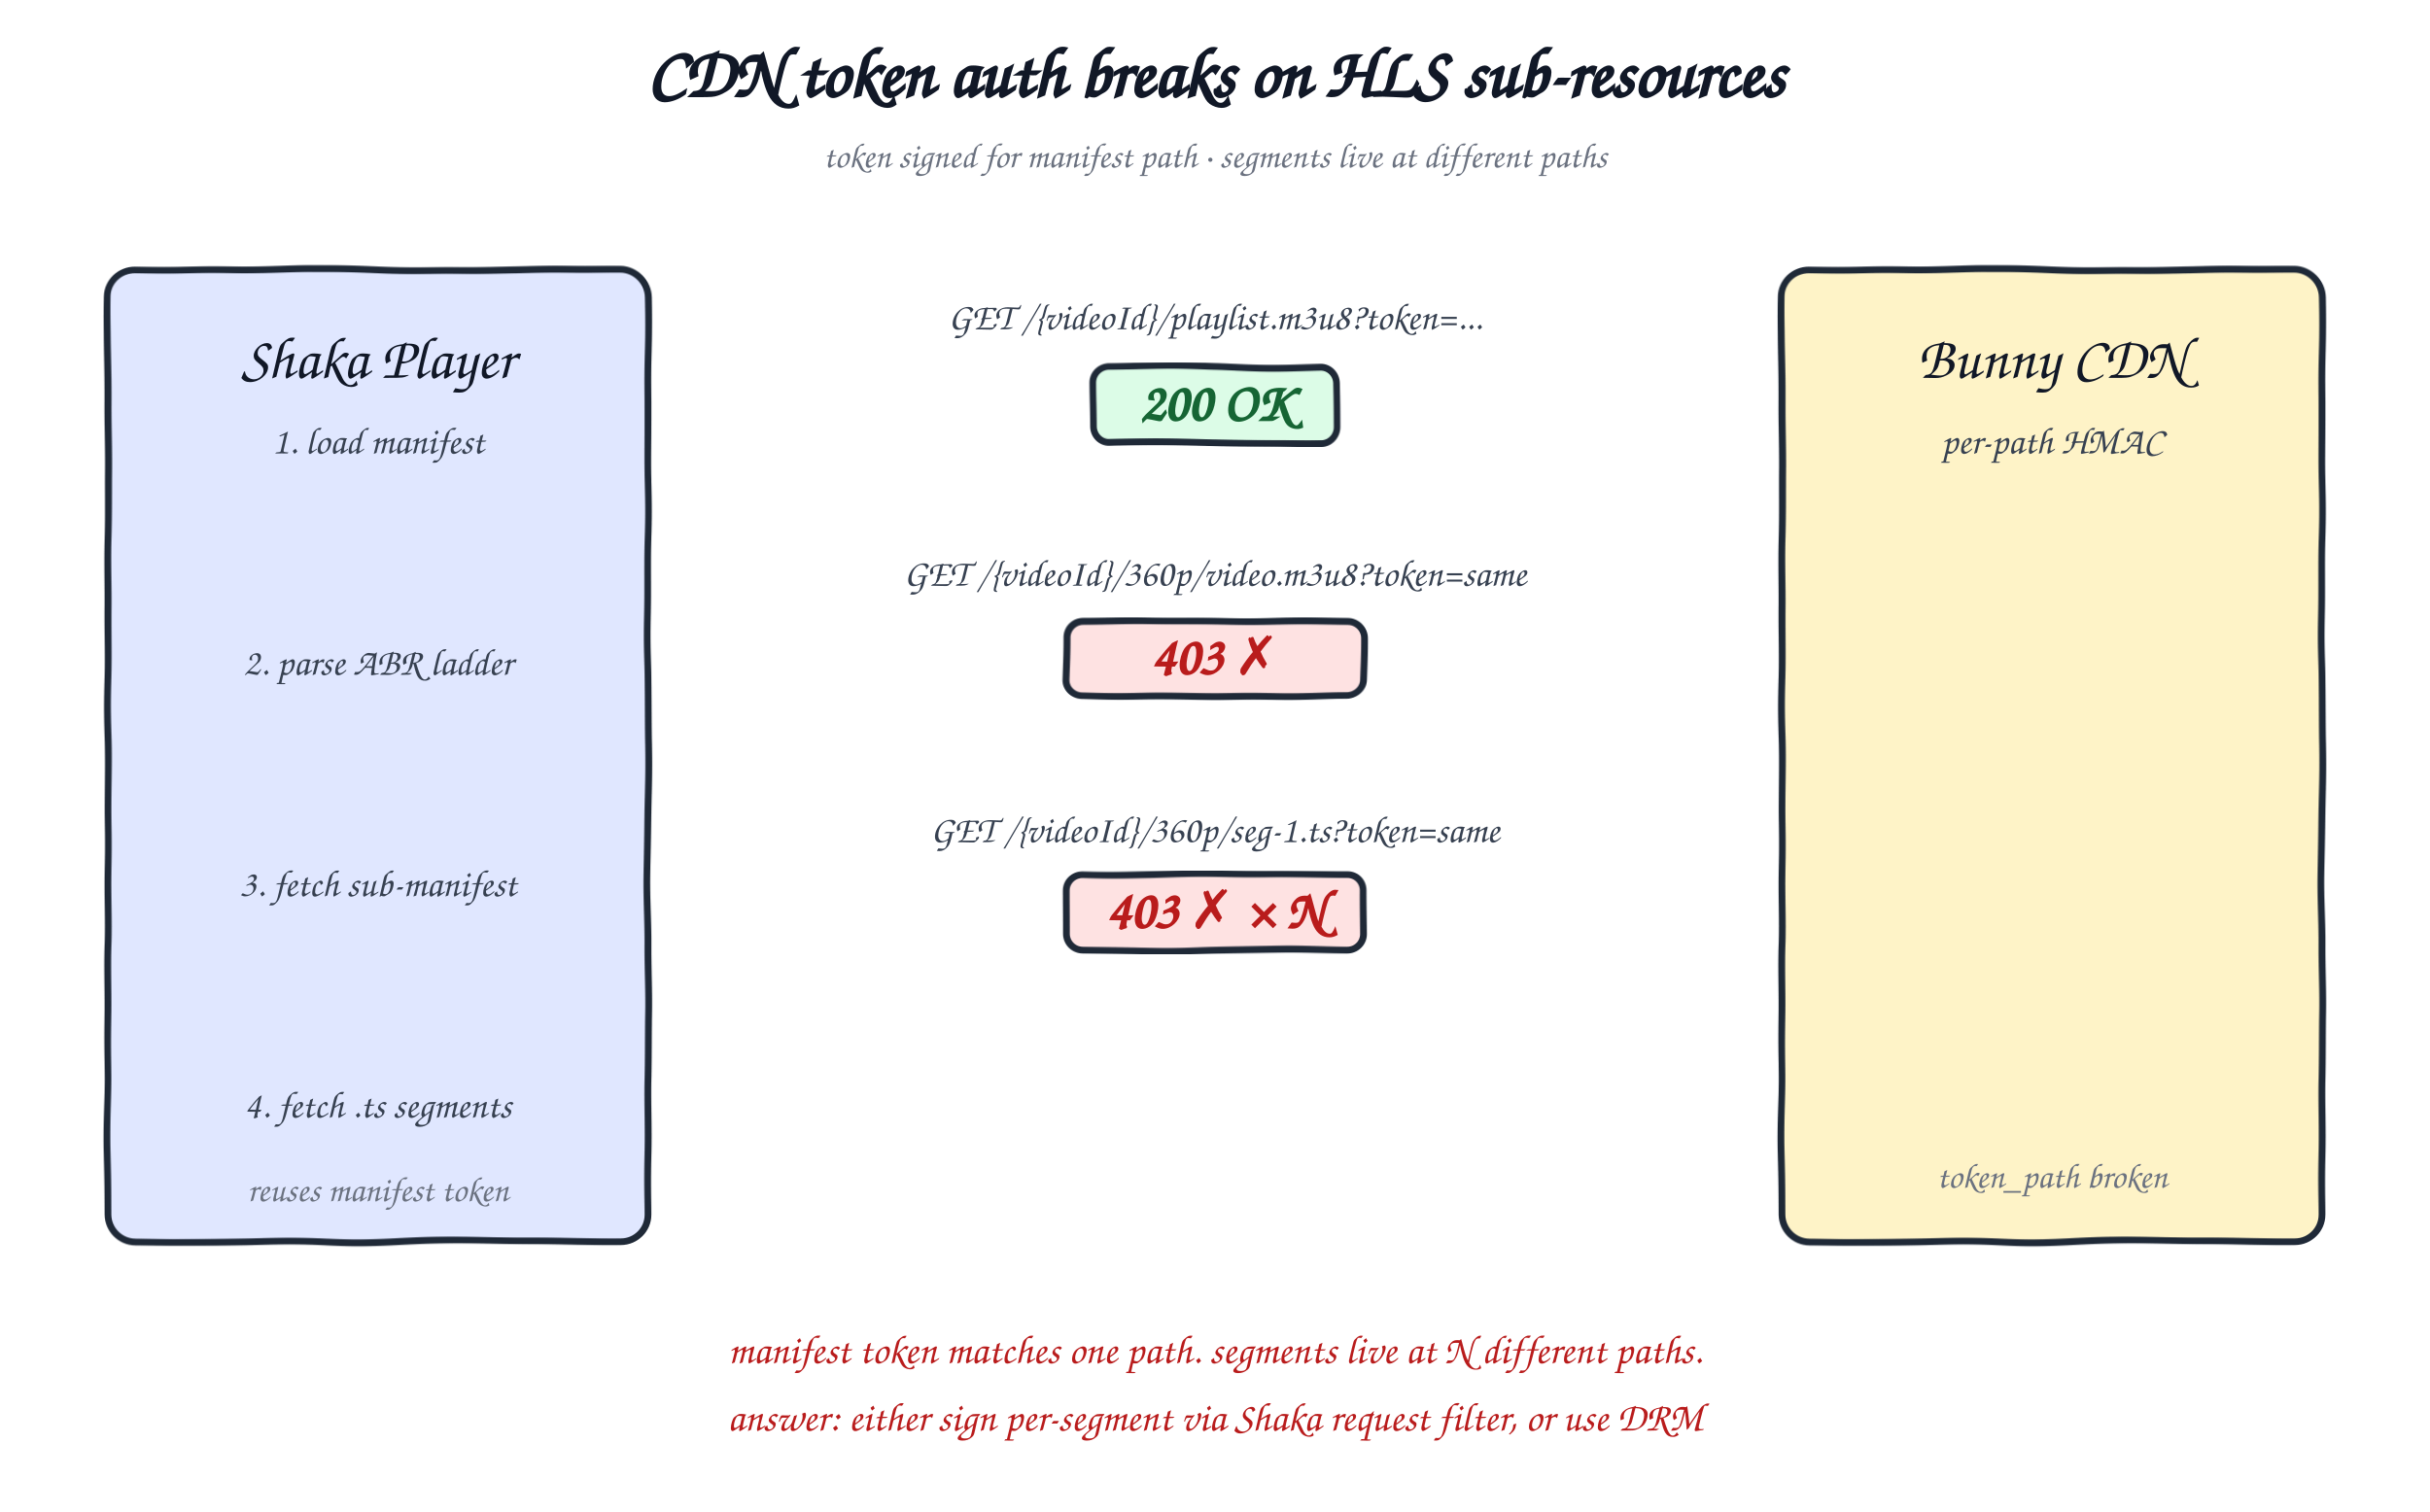
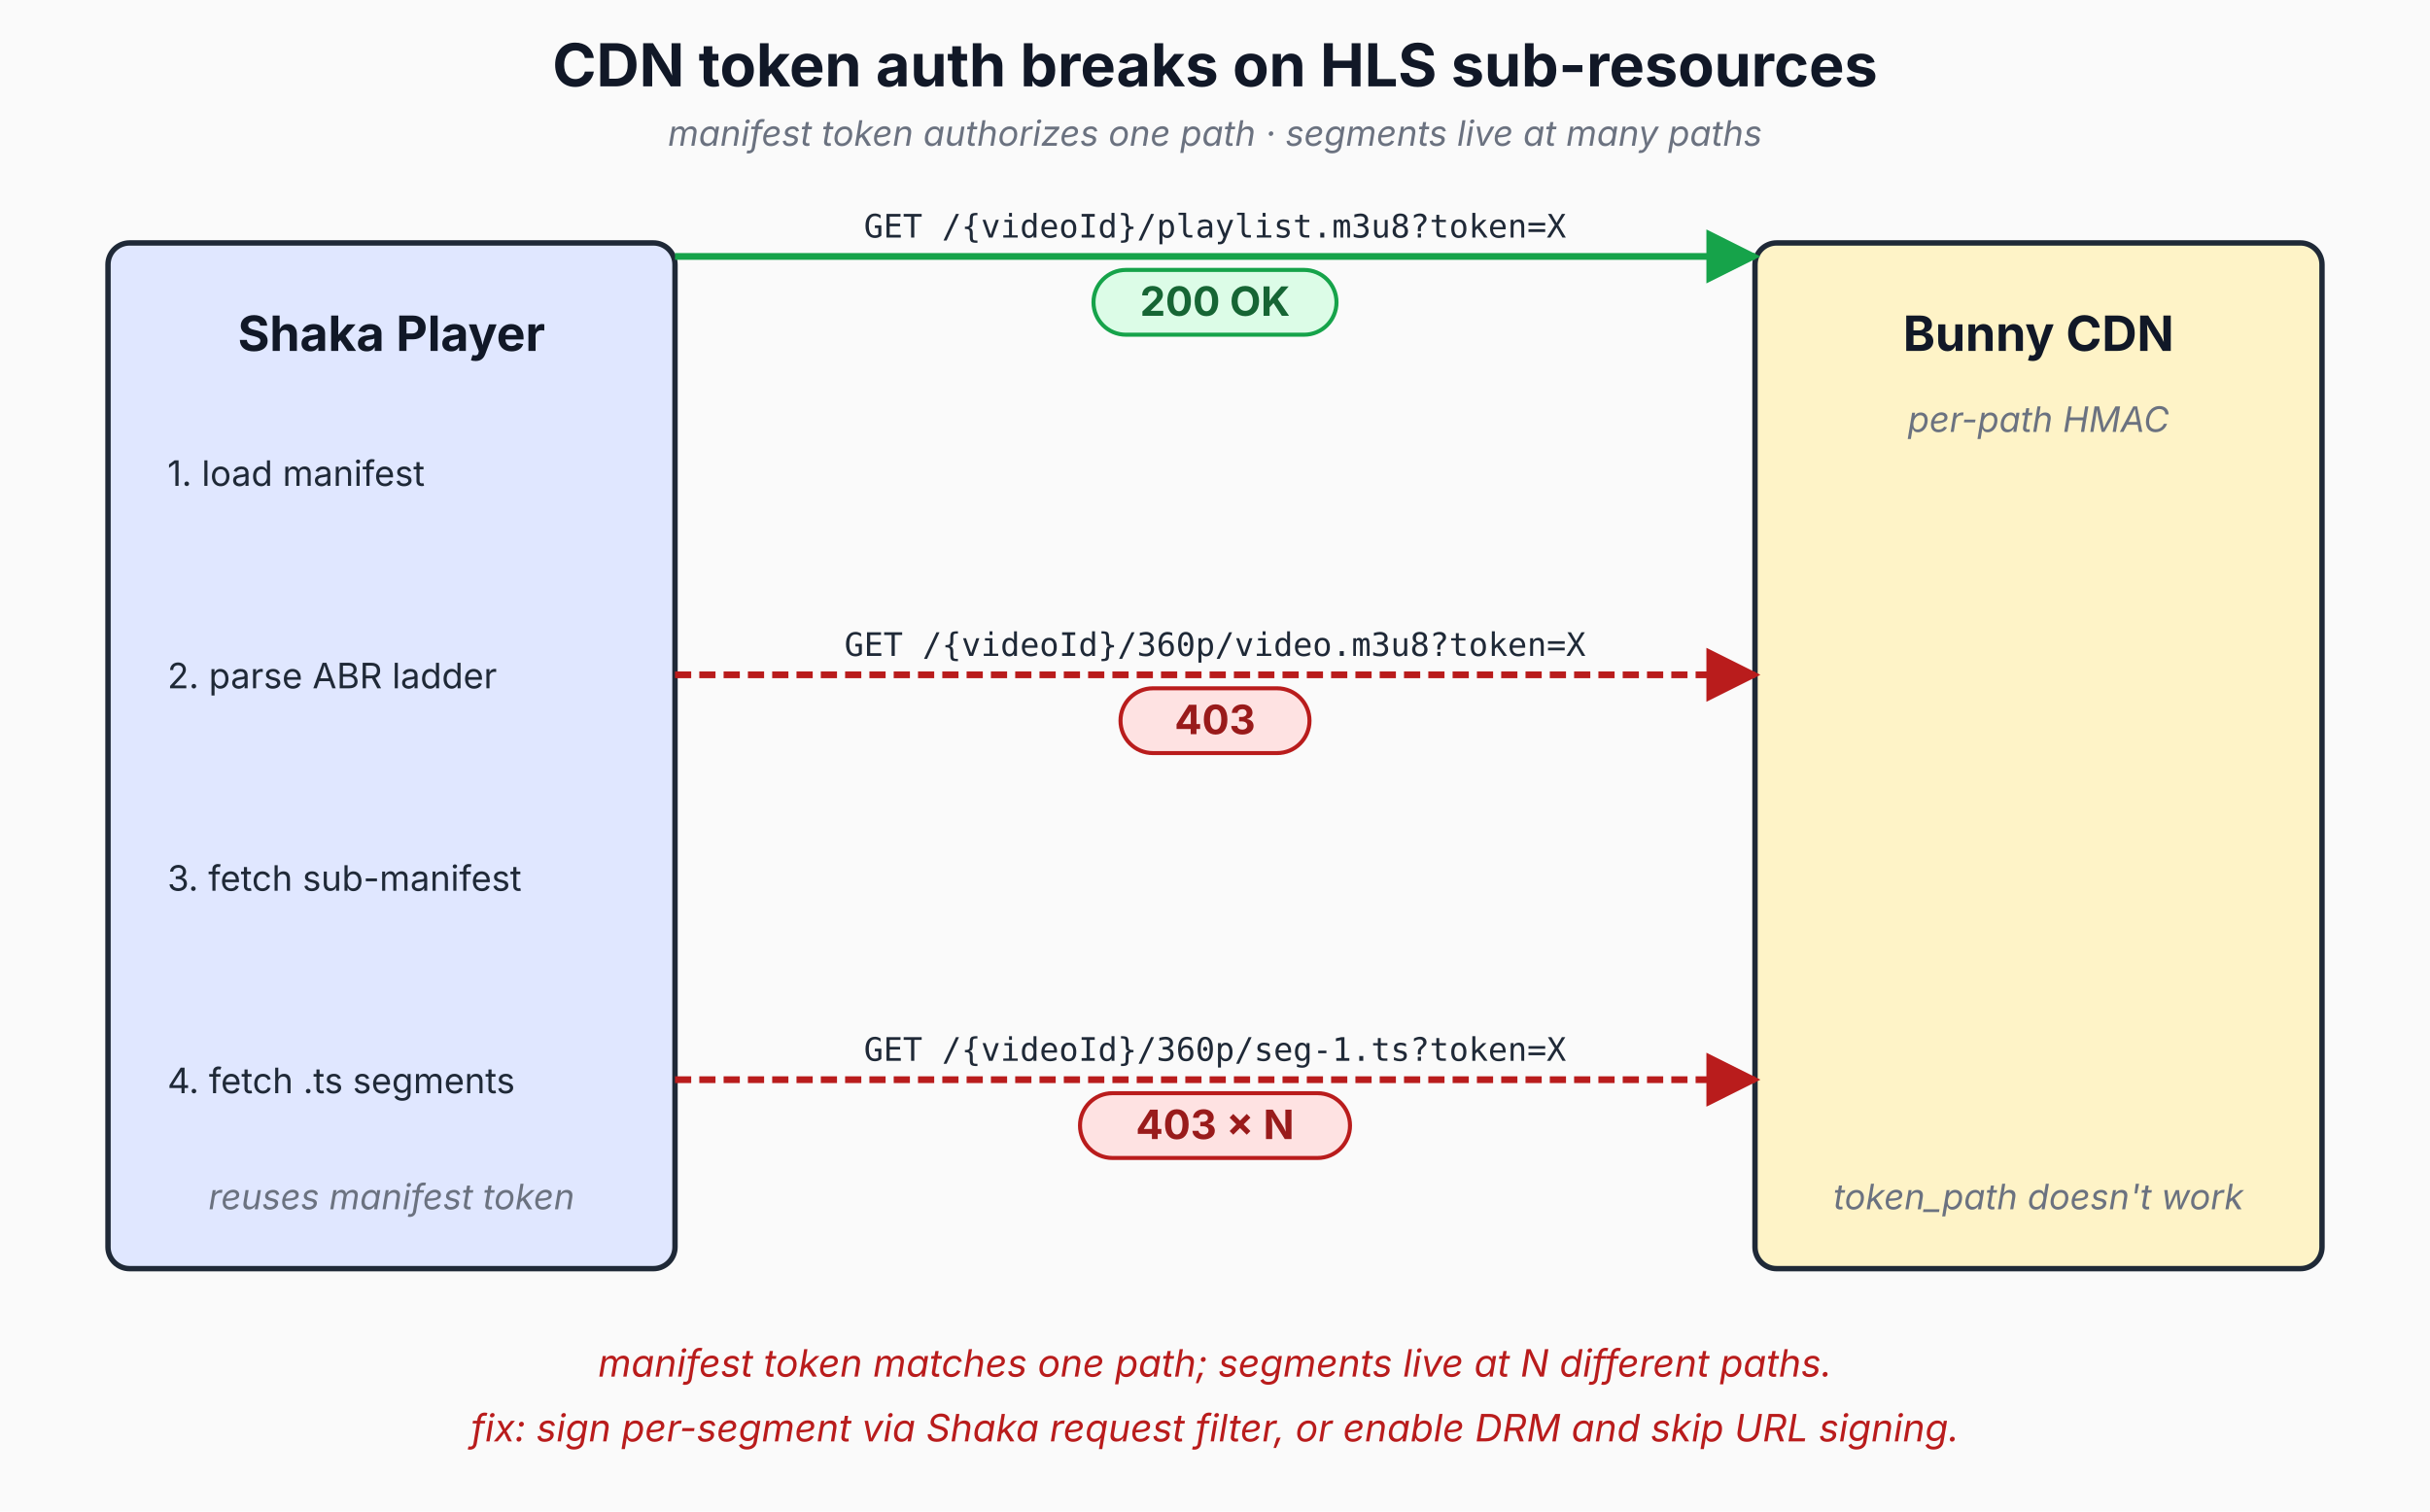
- <svg xmlns="http://www.w3.org/2000/svg" viewBox="0 0 900 560" font-family="'Caveat','Comic Sans MS',cursive" font-size="18">
+ <svg xmlns="http://www.w3.org/2000/svg" width="900" height="560" viewBox="0 0 900 560" font-family="ui-sans-serif, system-ui, -apple-system, 'Inter', sans-serif">
  <defs>
-     <filter id="sketch3" x="-5%" y="-5%" width="110%" height="110%">
-       <feTurbulence type="fractalNoise" baseFrequency="0.02" numOctaves="2" seed="11" />
-       <feDisplacementMap in="SourceGraphic" scale="2" />
-     </filter>
-     <marker id="arrow3" viewBox="0 0 10 10" refX="9" refY="5" markerWidth="9" markerHeight="9" orient="auto">
-       <path d="M 0 0 L 10 5 L 0 10 z" fill="#1f2937" />
+     <marker id="a1" viewBox="0 0 10 10" refX="9" refY="5" markerWidth="8" markerHeight="8" orient="auto">
+       <path d="M 0 0 L 10 5 L 0 10 z" fill="#16a34a" />
    </marker>
-     <marker id="arrow3red" viewBox="0 0 10 10" refX="9" refY="5" markerWidth="9" markerHeight="9" orient="auto">
+     <marker id="a2" viewBox="0 0 10 10" refX="9" refY="5" markerWidth="8" markerHeight="8" orient="auto">
      <path d="M 0 0 L 10 5 L 0 10 z" fill="#b91c1c" />
    </marker>
-     <style>
-       .box  { fill:none; stroke:#1f2937; stroke-width:2.5; filter:url(#sketch3); }
-       .line { stroke:#1f2937; stroke-width:2.5; fill:none; filter:url(#sketch3); }
-       .bad  { stroke:#b91c1c; stroke-width:2.5; fill:none; filter:url(#sketch3); }
-       .ok   { fill:#dcfce7; }
-       .fail { fill:#fee2e2; }
-       .player { fill:#e0e7ff; }
-       .cdn  { fill:#fef3c7; }
-       .label{ fill:#111827; font-weight:600; }
-       .sub  { fill:#374151; font-size:14px; }
-       .tag  { fill:#6b7280; font-size:13px; font-style:italic; }
-       .status-ok   { fill:#166534; font-size:20px; font-weight:700; }
-       .status-bad  { fill:#b91c1c; font-size:20px; font-weight:700; }
-       .title{ font-size:26px; fill:#111827; font-weight:700; }
-       .note { fill:#b91c1c; font-style:italic; font-size:15px; }
-     </style>
  </defs>
-   <text x="450" y="36" text-anchor="middle" class="title">CDN token auth breaks on HLS sub-resources</text>
-   <text x="450" y="62" text-anchor="middle" class="tag">token signed for manifest path · segments live at different paths</text>
-   <g transform="translate(40,100)">
-     <rect class="player" x="0" y="0" width="200" height="360" rx="10" filter="url(#sketch3)" />
-     <rect class="box" x="0" y="0" width="200" height="360" rx="10" />
-     <text x="100" y="40" text-anchor="middle" class="label" font-size="22">Shaka Player</text>
-     <text x="100" y="68" text-anchor="middle" class="sub">1. load manifest</text>
-     <text x="100" y="150" text-anchor="middle" class="sub">2. parse ABR ladder</text>
-     <text x="100" y="232" text-anchor="middle" class="sub">3. fetch sub-manifest</text>
-     <text x="100" y="314" text-anchor="middle" class="sub">4. fetch .ts segments</text>
-     <text x="100" y="345" text-anchor="middle" class="tag">reuses manifest token</text>
+   <style>
+     .bg    { fill: #fafafa; }
+     .box   { fill: none; stroke: #1f2937; stroke-width: 2; }
+     .ok    { stroke: #16a34a; stroke-width: 2.5; fill: none; }
+     .bad   { stroke: #b91c1c; stroke-width: 2.5; fill: none; stroke-dasharray: 6 3; }
+     .player { fill: #e0e7ff; }
+     .cdn    { fill: #fef3c7; }
+     .pill-ok  { fill: #dcfce7; stroke: #16a34a; stroke-width: 1.5; }
+     .pill-bad { fill: #fee2e2; stroke: #b91c1c; stroke-width: 1.5; }
+     .title   { font-size: 22px; fill: #111827; font-weight: 700; }
+     .sub     { font-size: 13px; fill: #6b7280; font-style: italic; }
+     .h       { font-size: 18px; fill: #111827; font-weight: 700; }
+     .step    { font-size: 13px; fill: #1f2937; }
+     .url     { font-size: 12px; fill: #1f2937; font-family: ui-monospace, 'SF Mono', monospace; }
+     .status-ok  { fill: #166534; font-size: 15px; font-weight: 700; }
+     .status-bad { fill: #991b1b; font-size: 15px; font-weight: 700; }
+     .note       { fill: #b91c1c; font-style: italic; font-size: 14px; }
+   </style>
+   <rect class="bg" x="0" y="0" width="900" height="560" />
+   <text x="450" y="32" text-anchor="middle" class="title">CDN token auth breaks on HLS sub-resources</text>
+   <text x="450" y="54" text-anchor="middle" class="sub">manifest token authorizes one path · segments live at many paths</text>
+   <g transform="translate(40,90)">
+     <rect class="player" x="0" y="0" width="210" height="380" rx="8" />
+     <rect class="box" x="0" y="0" width="210" height="380" rx="8" />
+     <text x="105" y="40" text-anchor="middle" class="h">Shaka Player</text>
+     <text x="22" y="90" class="step">1. load manifest</text>
+     <text x="22" y="165" class="step">2. parse ABR ladder</text>
+     <text x="22" y="240" class="step">3. fetch sub-manifest</text>
+     <text x="22" y="315" class="step">4. fetch .ts segments</text>
+     <text x="105" y="358" text-anchor="middle" class="sub">reuses manifest token</text>
  </g>
-   <g transform="translate(660,100)">
-     <rect class="cdn" x="0" y="0" width="200" height="360" rx="10" filter="url(#sketch3)" />
-     <rect class="box" x="0" y="0" width="200" height="360" rx="10" />
-     <text x="100" y="40" text-anchor="middle" class="label" font-size="22">Bunny CDN</text>
-     <text x="100" y="68" text-anchor="middle" class="sub">per-path HMAC</text>
-     <text x="100" y="340" text-anchor="middle" class="tag">token_path broken</text>
+   <g transform="translate(650,90)">
+     <rect class="cdn" x="0" y="0" width="210" height="380" rx="8" />
+     <rect class="box" x="0" y="0" width="210" height="380" rx="8" />
+     <text x="105" y="40" text-anchor="middle" class="h">Bunny CDN</text>
+     <text x="105" y="70" text-anchor="middle" class="sub">per-path HMAC</text>
+     <text x="105" y="358" text-anchor="middle" class="sub">token_path doesn't work</text>
  </g>
-   <path class="line" d="M 240 130 L 660 130" marker-end="url(#arrow3)" />
-   <text x="450" y="122" text-anchor="middle" class="sub">GET /{videoId}/playlist.m3u8?token=...</text>
-   <rect class="ok" x="405" y="136" width="90" height="28" rx="6" filter="url(#sketch3)" />
-   <rect class="box" x="405" y="136" width="90" height="28" rx="6" />
-   <text x="450" y="156" text-anchor="middle" class="status-ok">200 OK</text>
-   <path class="line" d="M 240 225 L 660 225" marker-end="url(#arrow3)" />
-   <text x="450" y="217" text-anchor="middle" class="sub">GET /{videoId}/360p/video.m3u8?token=same</text>
-   <rect class="fail" x="395" y="230" width="110" height="28" rx="6" filter="url(#sketch3)" />
-   <rect class="box" x="395" y="230" width="110" height="28" rx="6" />
-   <text x="450" y="250" text-anchor="middle" class="status-bad">403 ✗</text>
-   <path class="bad" d="M 240 320 L 660 320" marker-end="url(#arrow3red)" />
-   <text x="450" y="312" text-anchor="middle" class="sub">GET /{videoId}/360p/seg-1.ts?token=same</text>
-   <rect class="fail" x="395" y="324" width="110" height="28" rx="6" filter="url(#sketch3)" />
-   <rect class="box" x="395" y="324" width="110" height="28" rx="6" />
-   <text x="450" y="344" text-anchor="middle" class="status-bad">403 ✗ × N</text>
-   <text x="450" y="505" text-anchor="middle" class="note">manifest token matches one path. segments live at N different paths.</text>
-   <text x="450" y="530" text-anchor="middle" class="note">answer: either sign per-segment via Shaka request filter, or use DRM</text>
+   <path class="ok" d="M 250 95 L 650 95" marker-end="url(#a1)" />
+   <text x="450" y="88" text-anchor="middle" class="url">GET /{videoId}/playlist.m3u8?token=X</text>
+   <g transform="translate(405,100)">
+     <rect class="pill-ok" x="0" y="0" width="90" height="24" rx="12" />
+     <text x="45" y="17" text-anchor="middle" class="status-ok">200 OK</text>
+   </g>
+   <path class="bad" d="M 250 250 L 650 250" marker-end="url(#a2)" />
+   <text x="450" y="243" text-anchor="middle" class="url">GET /{videoId}/360p/video.m3u8?token=X</text>
+   <g transform="translate(415,255)">
+     <rect class="pill-bad" x="0" y="0" width="70" height="24" rx="12" />
+     <text x="35" y="17" text-anchor="middle" class="status-bad">403</text>
+   </g>
+   <path class="bad" d="M 250 400 L 650 400" marker-end="url(#a2)" />
+   <text x="450" y="393" text-anchor="middle" class="url">GET /{videoId}/360p/seg-1.ts?token=X</text>
+   <g transform="translate(400,405)">
+     <rect class="pill-bad" x="0" y="0" width="100" height="24" rx="12" />
+     <text x="50" y="17" text-anchor="middle" class="status-bad">403 × N</text>
+   </g>
+   <text x="450" y="510" text-anchor="middle" class="note">manifest token matches one path; segments live at N different paths.</text>
+   <text x="450" y="534" text-anchor="middle" class="note">fix: sign per-segment via Shaka request filter, or enable DRM and skip URL signing.</text>
</svg>
